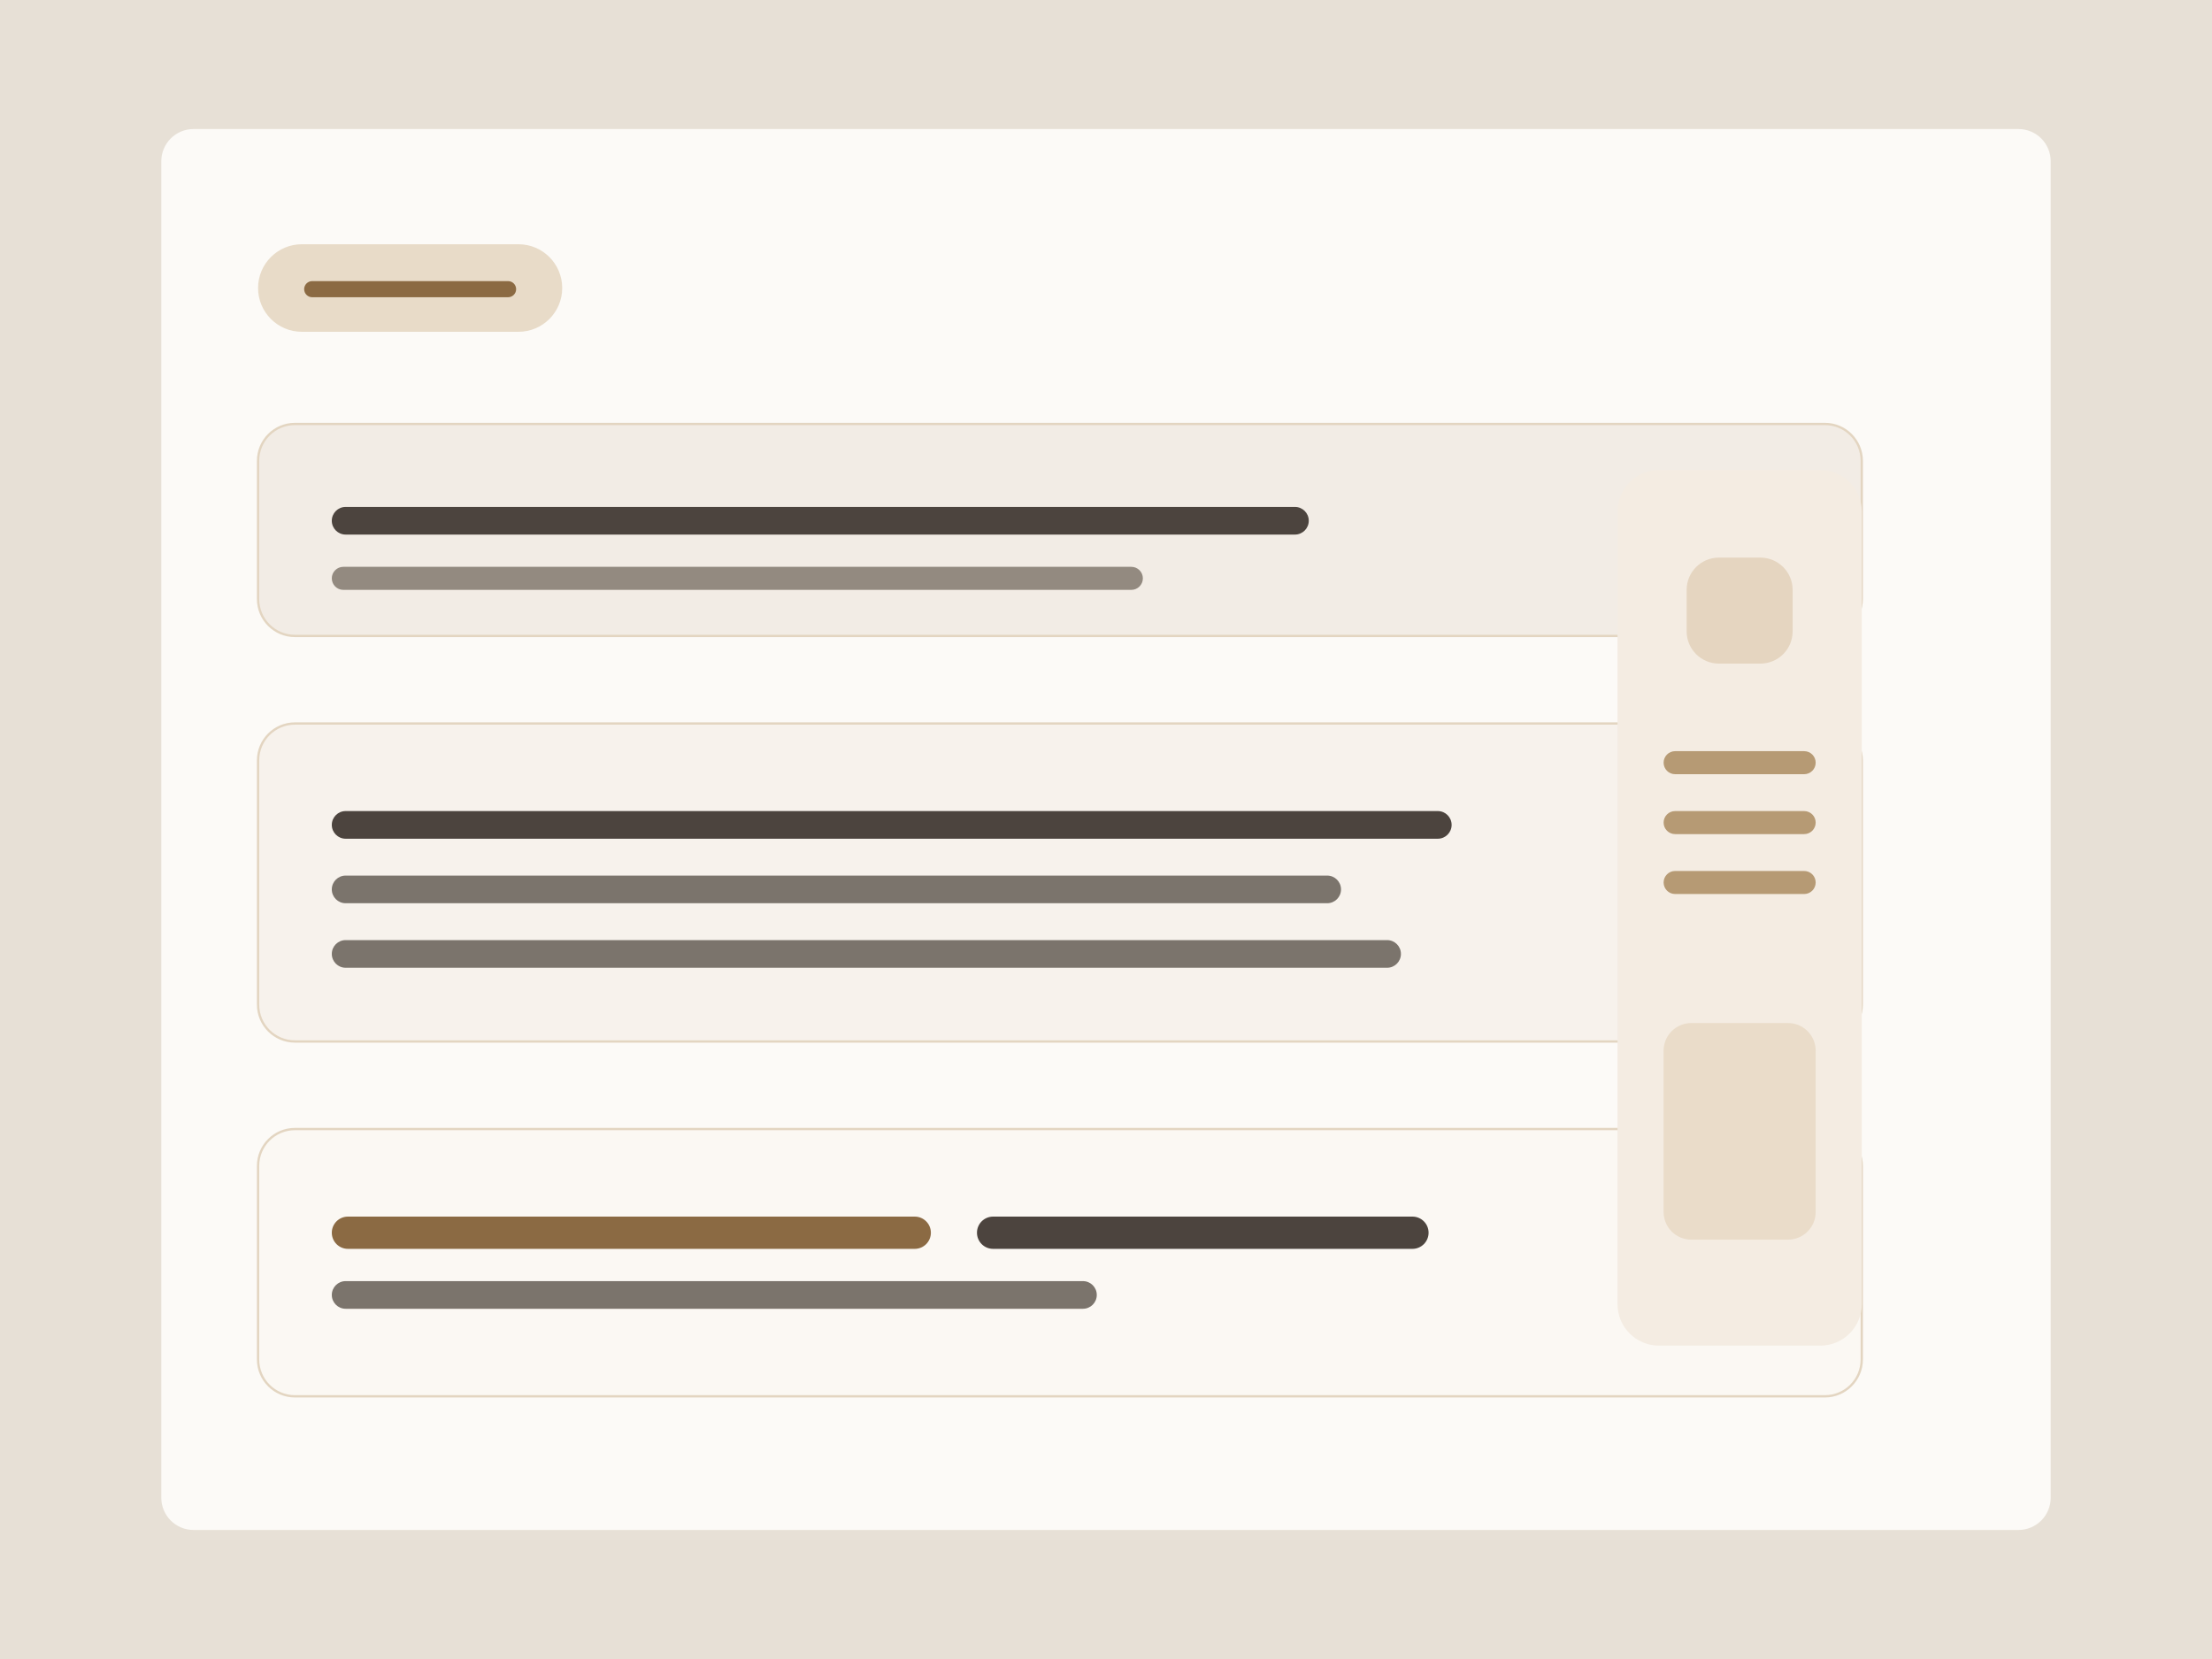
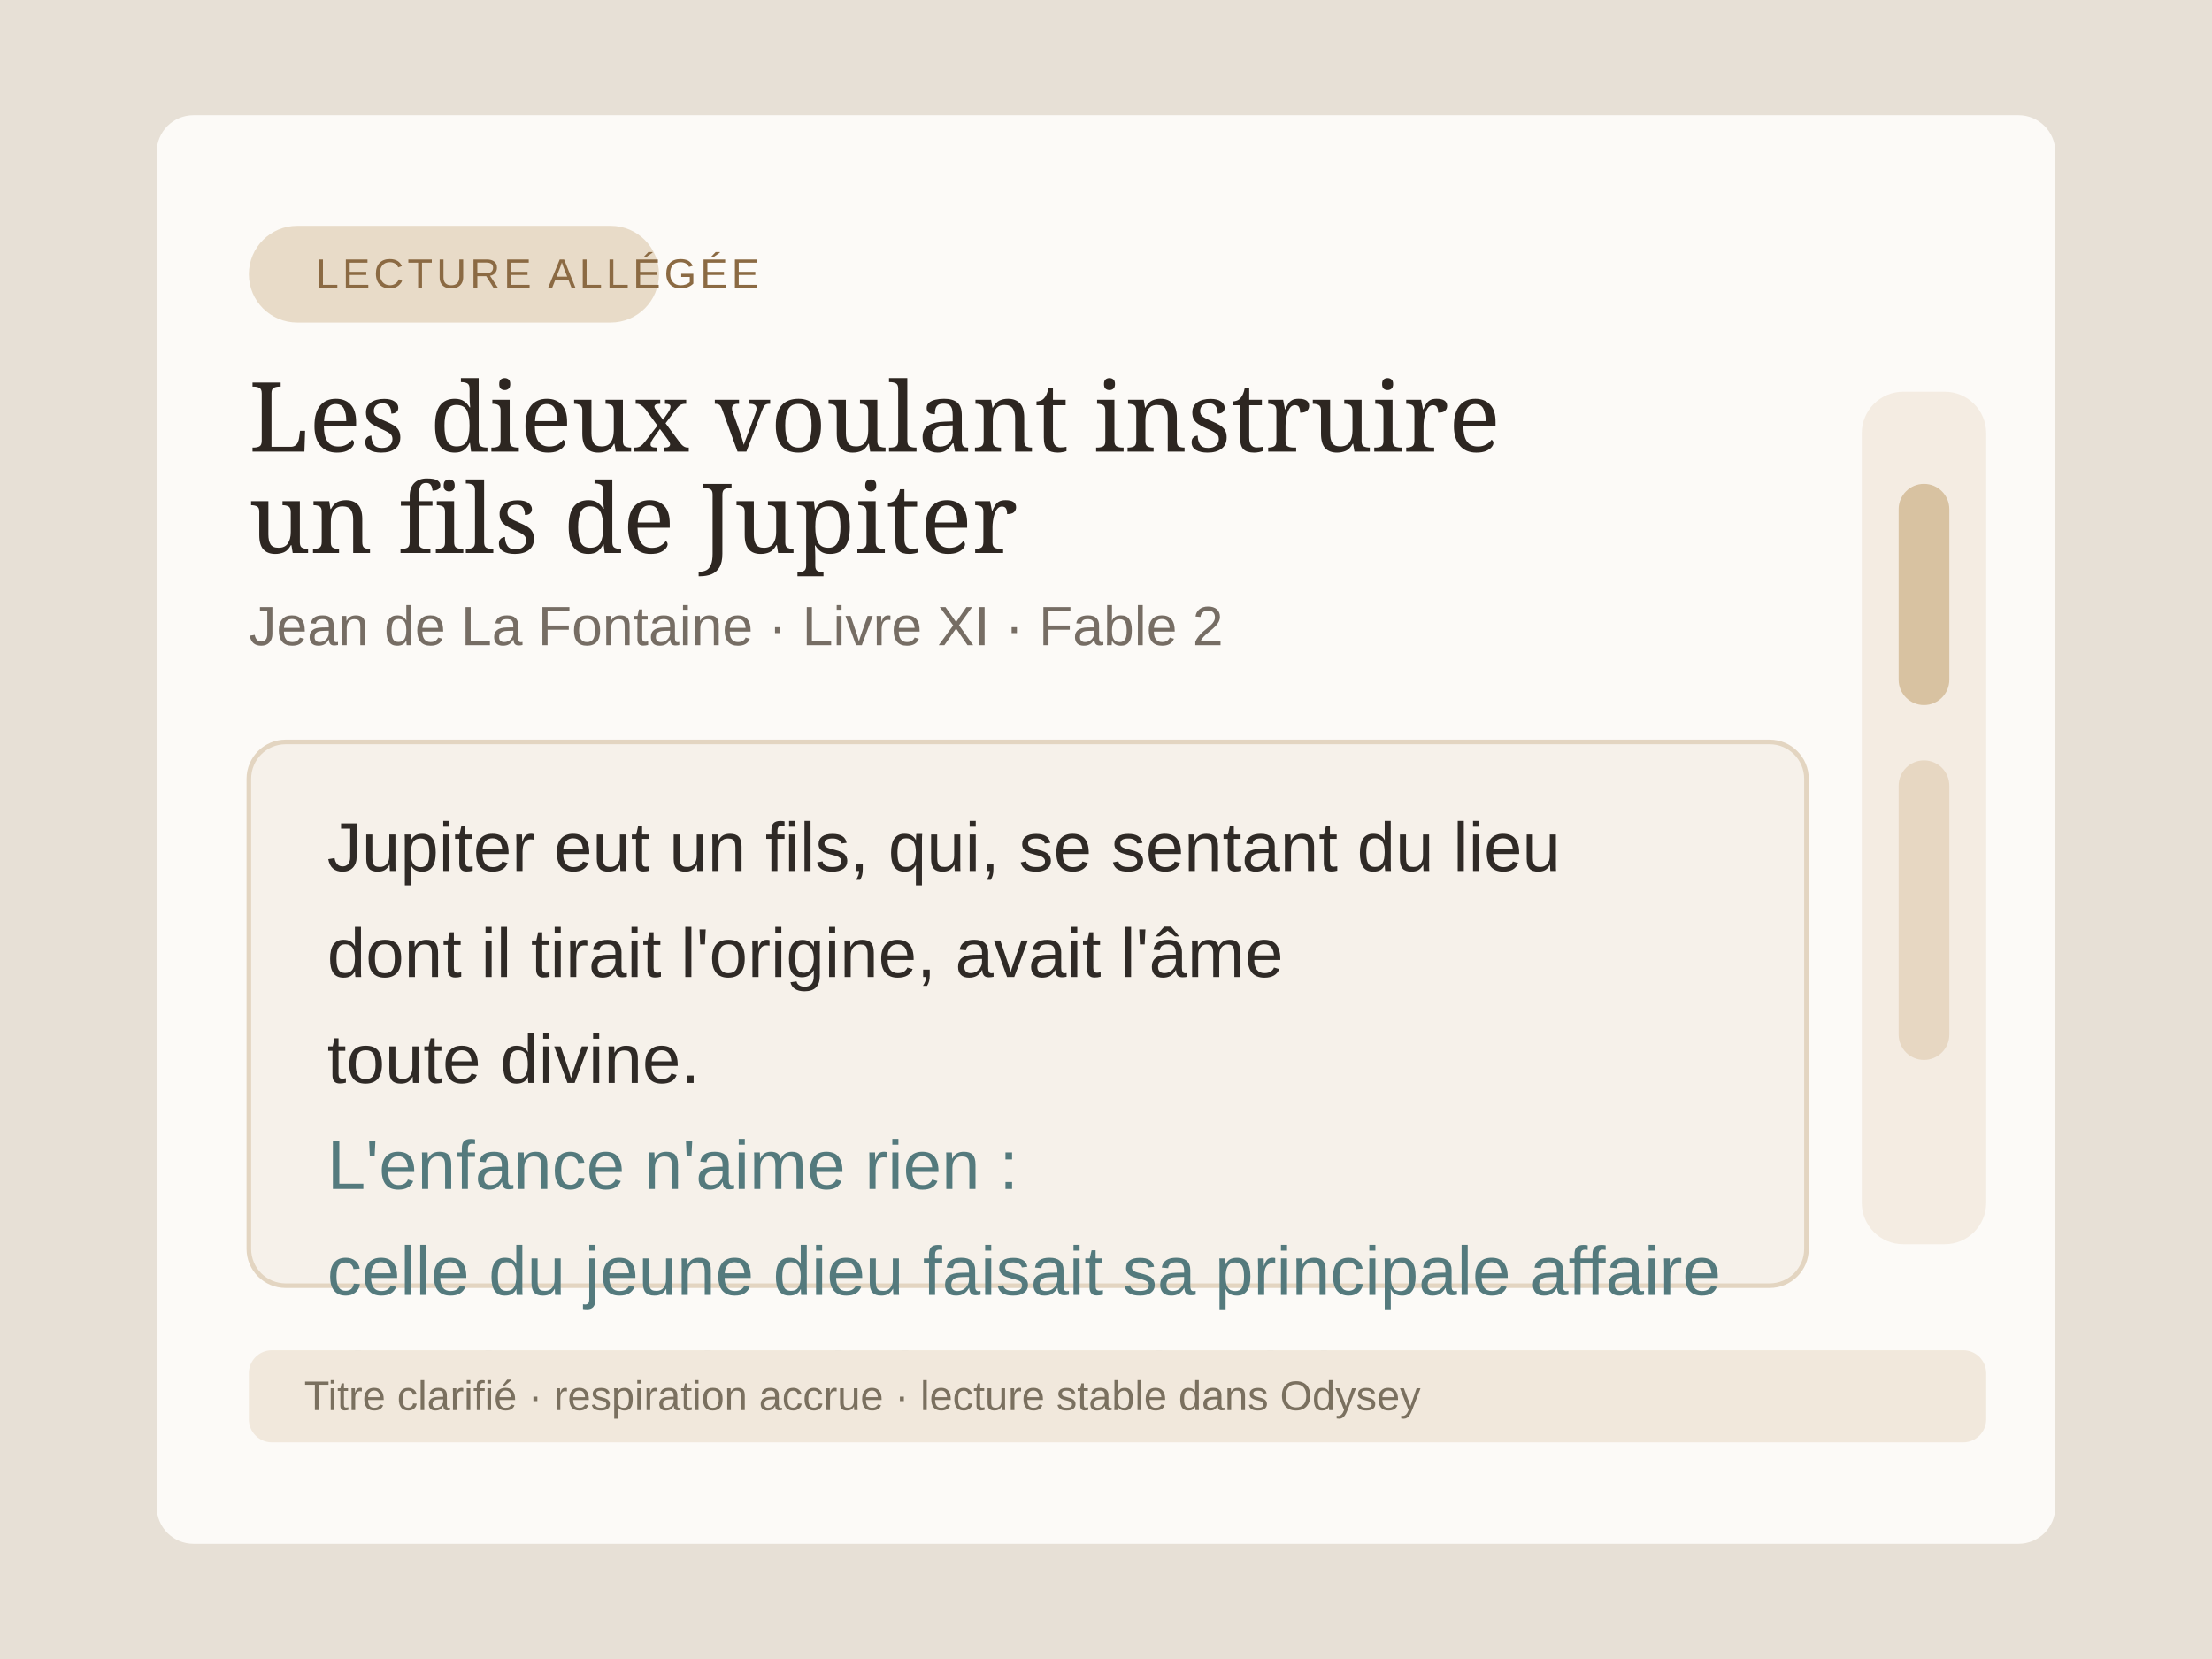
<svg xmlns="http://www.w3.org/2000/svg" width="960" height="720" viewBox="0 0 960 720" fill="none">
  <rect width="960" height="720" fill="#E7E0D6" />
-   <rect x="70" y="56" width="820" height="608" rx="14" fill="#FCFAF7" />
-   <rect x="112" y="106" width="132" height="38" rx="19" fill="#E8DBC8" />
-   <rect x="132" y="122" width="92" height="7" rx="3.5" fill="#8B6A43" />
-   <rect x="112" y="184" width="696" height="92" rx="16" fill="#F2ECE5" stroke="#E3D5C1" />
-   <rect x="144" y="220" width="424" height="12" rx="6" fill="#4C443E" />
-   <rect x="144" y="246" width="352" height="10" rx="5" fill="#938A80" />
-   <rect x="112" y="314" width="696" height="138" rx="16" fill="#F7F2EC" stroke="#E3D5C1" />
-   <rect x="144" y="352" width="486" height="12" rx="6" fill="#4C443E" />
-   <rect x="144" y="380" width="438" height="12" rx="6" fill="#7B746C" />
-   <rect x="144" y="408" width="464" height="12" rx="6" fill="#7B746C" />
-   <rect x="112" y="490" width="696" height="116" rx="16" fill="#FBF8F3" stroke="#E3D5C1" />
-   <rect x="144" y="528" width="260" height="14" rx="7" fill="#8B6A43" />
-   <rect x="424" y="528" width="196" height="14" rx="7" fill="#4C443E" />
-   <rect x="144" y="556" width="332" height="12" rx="6" fill="#7B746C" />
-   <rect x="702" y="204" width="106" height="380" rx="18" fill="#F4ECE2" />
-   <rect x="732" y="242" width="46" height="46" rx="14" fill="#E5D5C0" />
-   <rect x="722" y="326" width="66" height="10" rx="5" fill="#B69A74" />
-   <rect x="722" y="352" width="66" height="10" rx="5" fill="#B69A74" />
-   <rect x="722" y="378" width="66" height="10" rx="5" fill="#B69A74" />
-   <rect x="722" y="444" width="66" height="94" rx="12" fill="#EADCC9" />
+   <rect x="68" y="50" width="824" height="620" rx="16" fill="#FCFAF7" />
+   <rect x="108" y="98" width="178" height="42" rx="21" fill="#E8DBC8" />
+   <text x="137" y="125" fill="#8B6A43" font-size="18" font-family="Arial, sans-serif" letter-spacing="1.6">LECTURE ALLÉGÉE</text>
+   <text x="108" y="196" fill="#2D2621" font-size="42" font-family="Georgia, serif">Les dieux voulant instruire</text>
+   <text x="108" y="240" fill="#2D2621" font-size="42" font-family="Georgia, serif">un fils de Jupiter</text>
+   <text x="108" y="280" fill="#766D64" font-size="24" font-family="Arial, sans-serif">Jean de La Fontaine · Livre XI · Fable 2</text>
+   <rect x="108" y="322" width="676" height="236" rx="16" fill="#F6F1EA" stroke="#E3D5C1" stroke-width="2" />
+   <text x="142" y="378" fill="#2F2A26" font-size="30" font-family="Arial, sans-serif">
+     <tspan x="142" dy="0">Jupiter eut un fils, qui, se sentant du lieu</tspan>
+     <tspan x="142" dy="46">dont il tirait l'origine, avait l'âme</tspan>
+     <tspan x="142" dy="46">toute divine.</tspan>
+   </text>
+   <text x="142" y="516" fill="#547A7D" font-size="30" font-family="Arial, sans-serif">
+     <tspan x="142" dy="0">L'enfance n'aime rien :</tspan>
+     <tspan x="142" dy="46">celle du jeune dieu faisait sa principale affaire</tspan>
+     <tspan x="142" dy="46">des doux soins d'aimer et de plaire.</tspan>
+   </text>
+   <rect x="808" y="170" width="54" height="370" rx="18" fill="#F4ECE2" />
+   <rect x="824" y="210" width="22" height="96" rx="11" fill="#D8C2A1" />
+   <rect x="824" y="330" width="22" height="130" rx="11" fill="#E7D7C2" />
+   <rect x="108" y="586" width="754" height="40" rx="10" fill="#F1E8DC" />
+   <text x="132" y="612" fill="#7A705F" font-size="18" font-family="Arial, sans-serif">
+     Titre clarifié · respiration accrue · lecture stable dans Odysey
+   </text>
</svg>
